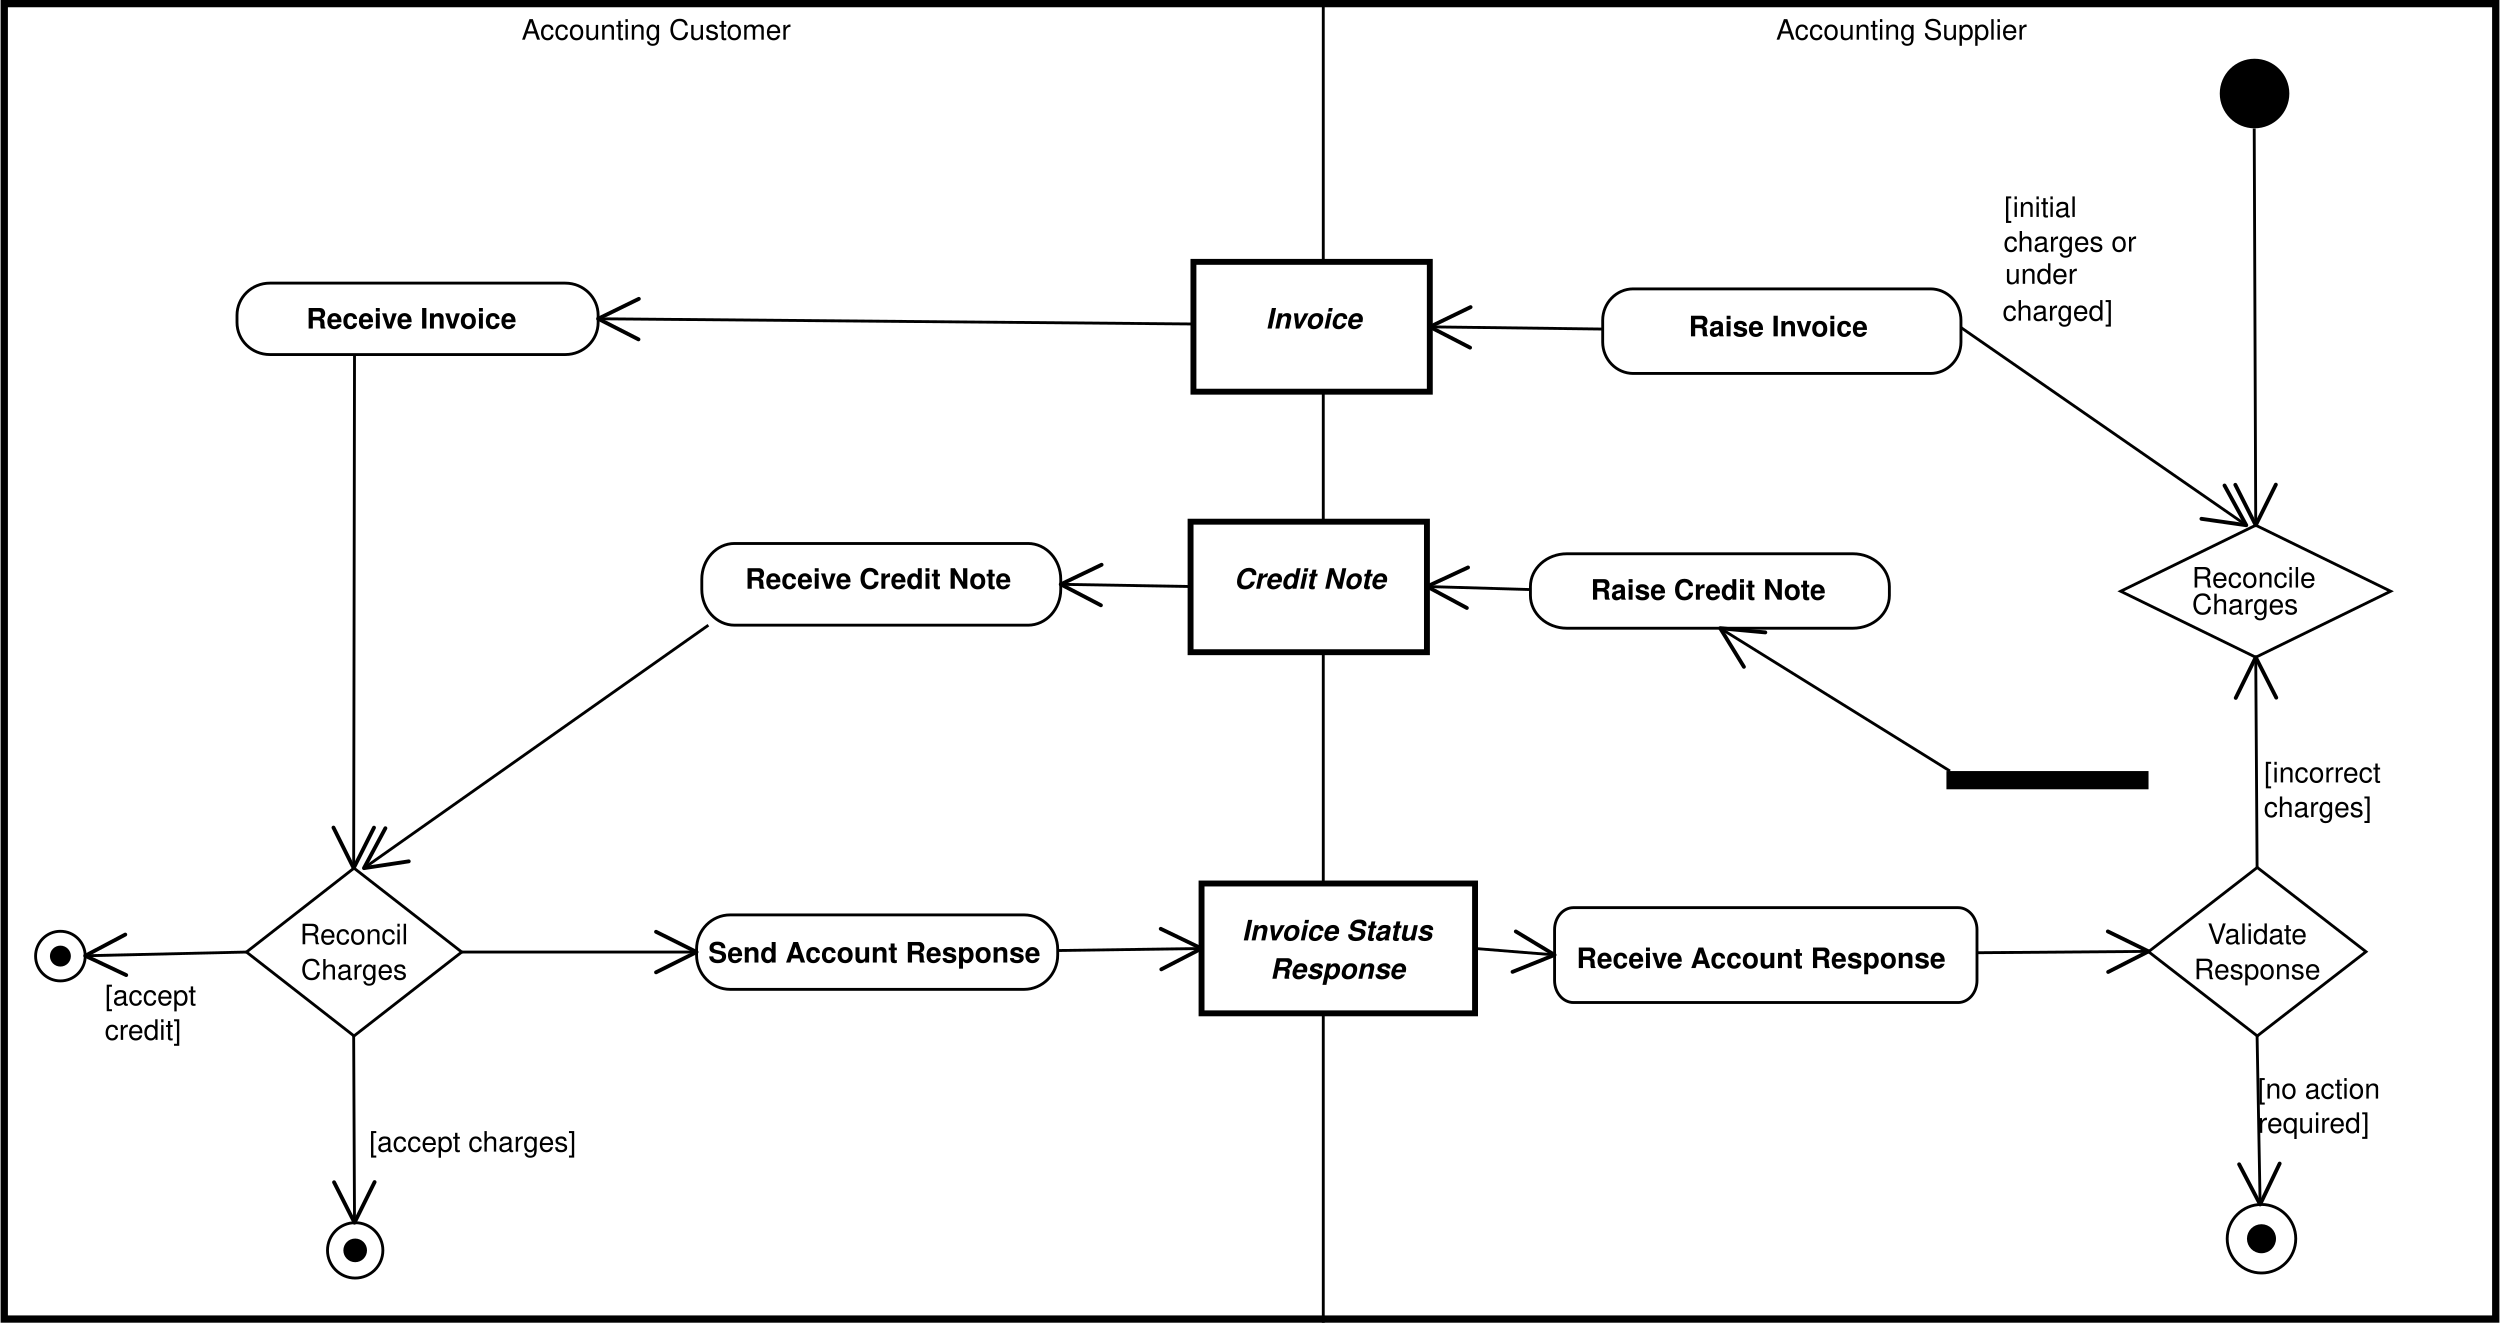
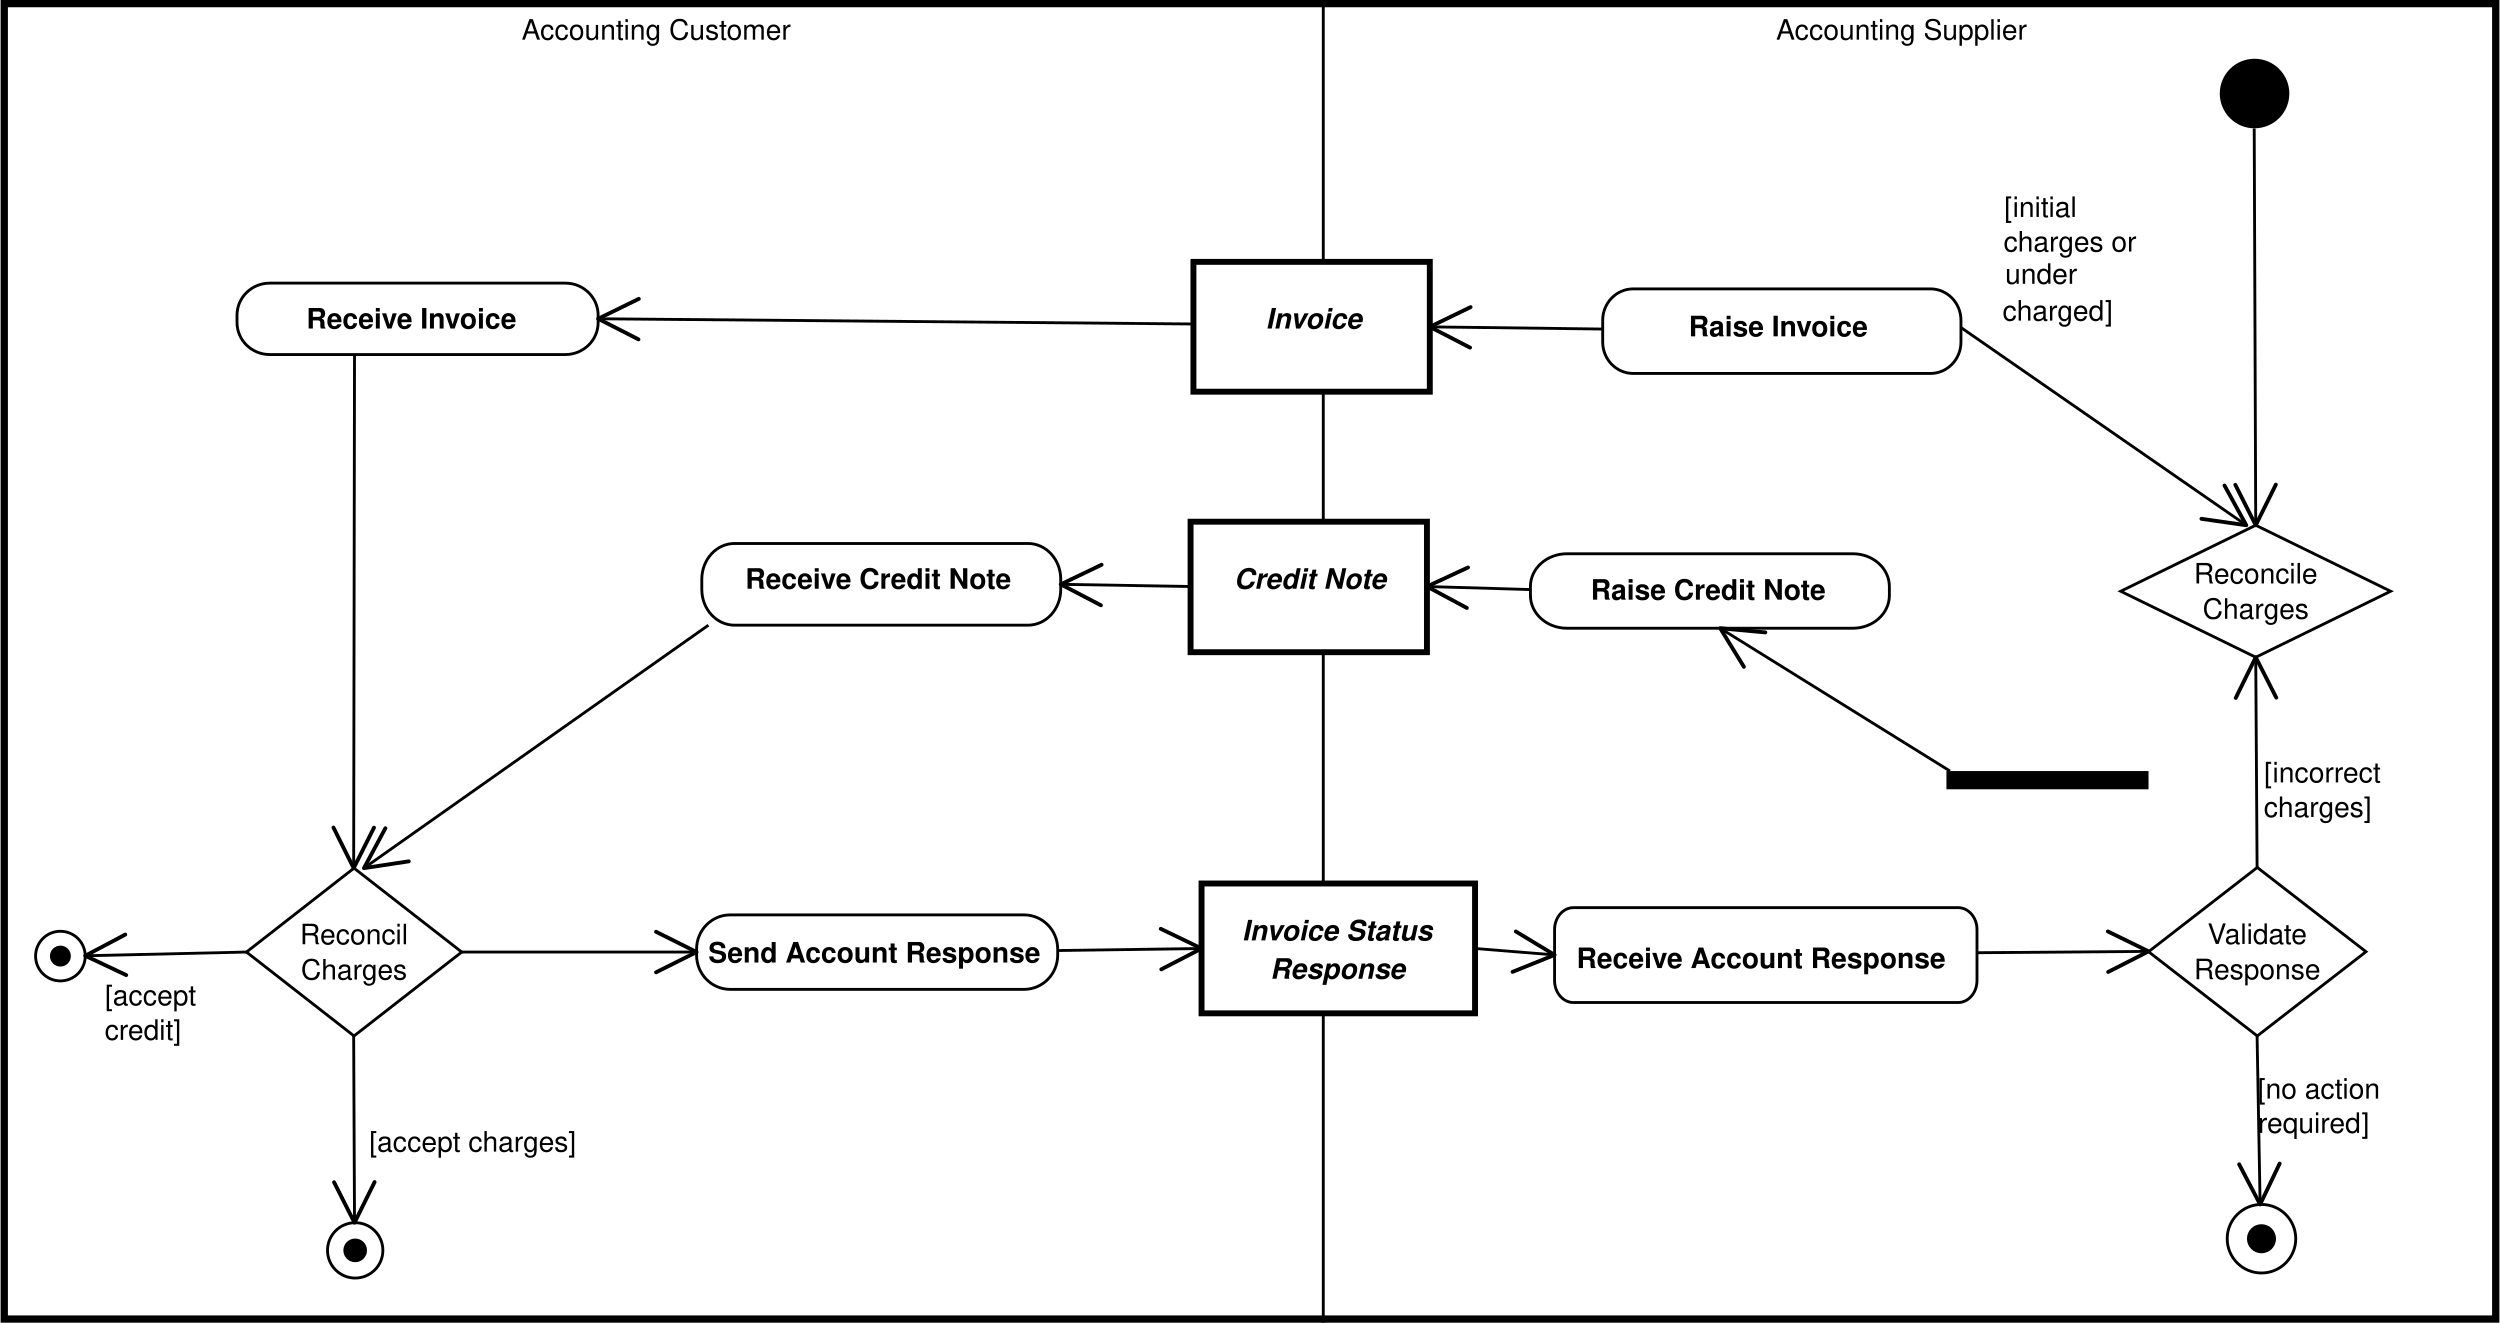
<svg xmlns="http://www.w3.org/2000/svg" version="1.1" width="1480" height="783" viewBox="0 0 1480.0 783.4" content="&lt;mxfile host=&quot;UBL-TC&quot; agent=&quot;UBL artwork pipeline&quot; type=&quot;device&quot;&gt;&lt;diagram id=&quot;d1&quot; name=&quot;Page-1&quot;&gt;&lt;mxGraphModel dx=&quot;1400&quot; dy=&quot;800&quot; grid=&quot;0&quot; page=&quot;1&quot; pageScale=&quot;1&quot; pageWidth=&quot;1480&quot; pageHeight=&quot;783&quot;&gt;&lt;root&gt;&lt;mxCell id=&quot;0&quot;/&gt;&lt;mxCell id=&quot;1&quot; parent=&quot;0&quot;/&gt;&lt;mxCell id=&quot;lane0&quot; value=&quot;Accounting Customer&quot; style=&quot;swimlane;whiteSpace=wrap;html=1;startSize=33;&quot; vertex=&quot;1&quot; parent=&quot;1&quot;&gt;&lt;mxGeometry x=&quot;0.0&quot; y=&quot;0&quot; width=&quot;783.4&quot; height=&quot;783.4&quot; as=&quot;geometry&quot;/&gt;&lt;/mxCell&gt;&lt;mxCell id=&quot;lane1&quot; value=&quot;Accounting Supplier&quot; style=&quot;swimlane;whiteSpace=wrap;html=1;startSize=33;&quot; vertex=&quot;1&quot; parent=&quot;1&quot;&gt;&lt;mxGeometry x=&quot;783.4&quot; y=&quot;0&quot; width=&quot;696.6&quot; height=&quot;783.4&quot; as=&quot;geometry&quot;/&gt;&lt;/mxCell&gt;&lt;mxCell id=&quot;n1&quot; value=&quot;&quot; style=&quot;ellipse;html=1;shape=startState;fillColor=#000000;strokeColor=#000000;fontFamily=Helvetica;fontSize=17;&quot; vertex=&quot;1&quot; parent=&quot;1&quot;&gt;&lt;mxGeometry x=&quot;1314.5&quot; y=&quot;34.6&quot; width=&quot;41.1&quot; height=&quot;41.5&quot; as=&quot;geometry&quot;/&gt;&lt;/mxCell&gt;&lt;mxCell id=&quot;n2&quot; value=&quot;Invoice&quot; style=&quot;rounded=0;whiteSpace=wrap;html=1;fontStyle=3;strokeWidth=2;fontFamily=Helvetica;fontSize=17;&quot; vertex=&quot;1&quot; parent=&quot;1&quot;&gt;&lt;mxGeometry x=&quot;706.5&quot; y=&quot;155.1&quot; width=&quot;140.0&quot; height=&quot;76.9&quot; as=&quot;geometry&quot;/&gt;&lt;/mxCell&gt;&lt;mxCell id=&quot;n3&quot; value=&quot;Receive Invoice&quot; style=&quot;rounded=1;arcSize=40;whiteSpace=wrap;html=1;fontStyle=1;fontFamily=Helvetica;fontSize=17;&quot; vertex=&quot;1&quot; parent=&quot;1&quot;&gt;&lt;mxGeometry x=&quot;140.0&quot; y=&quot;167.7&quot; width=&quot;213.9&quot; height=&quot;42.3&quot; as=&quot;geometry&quot;/&gt;&lt;/mxCell&gt;&lt;mxCell id=&quot;n4&quot; value=&quot;Raise Invoice&quot; style=&quot;rounded=1;arcSize=40;whiteSpace=wrap;html=1;fontStyle=1;fontFamily=Helvetica;fontSize=17;&quot; vertex=&quot;1&quot; parent=&quot;1&quot;&gt;&lt;mxGeometry x=&quot;948.9&quot; y=&quot;171.1&quot; width=&quot;212.2&quot; height=&quot;50.1&quot; as=&quot;geometry&quot;/&gt;&lt;/mxCell&gt;&lt;mxCell id=&quot;n5&quot; value=&quot;Credit Note&quot; style=&quot;rounded=0;whiteSpace=wrap;html=1;fontStyle=3;strokeWidth=2;fontFamily=Helvetica;fontSize=17;&quot; vertex=&quot;1&quot; parent=&quot;1&quot;&gt;&lt;mxGeometry x=&quot;704.8&quot; y=&quot;309.0&quot; width=&quot;140.0&quot; height=&quot;77.3&quot; as=&quot;geometry&quot;/&gt;&lt;/mxCell&gt;&lt;mxCell id=&quot;n6&quot; value=&quot;Reconcile Charges&quot; style=&quot;rhombus;whiteSpace=wrap;html=1;fontFamily=Helvetica;fontSize=17;&quot; vertex=&quot;1&quot; parent=&quot;1&quot;&gt;&lt;mxGeometry x=&quot;1255.7&quot; y=&quot;311.1&quot; width=&quot;159.9&quot; height=&quot;78.2&quot; as=&quot;geometry&quot;/&gt;&lt;/mxCell&gt;&lt;mxCell id=&quot;n7&quot; value=&quot;Receive Credit Note&quot; style=&quot;rounded=1;arcSize=40;whiteSpace=wrap;html=1;fontStyle=1;fontFamily=Helvetica;fontSize=17;&quot; vertex=&quot;1&quot; parent=&quot;1&quot;&gt;&lt;mxGeometry x=&quot;415.3&quot; y=&quot;321.9&quot; width=&quot;212.6&quot; height=&quot;48.4&quot; as=&quot;geometry&quot;/&gt;&lt;/mxCell&gt;&lt;mxCell id=&quot;n8&quot; value=&quot;Raise Credit Note&quot; style=&quot;rounded=1;arcSize=40;whiteSpace=wrap;html=1;fontStyle=1;fontFamily=Helvetica;fontSize=17;&quot; vertex=&quot;1&quot; parent=&quot;1&quot;&gt;&lt;mxGeometry x=&quot;906.1&quot; y=&quot;328.0&quot; width=&quot;212.6&quot; height=&quot;44.1&quot; as=&quot;geometry&quot;/&gt;&lt;/mxCell&gt;&lt;mxCell id=&quot;n9&quot; value=&quot;&quot; style=&quot;html=1;shape=line;direction=north;strokeWidth=12;fontFamily=Helvetica;fontSize=17;&quot; vertex=&quot;1&quot; parent=&quot;1&quot;&gt;&lt;mxGeometry x=&quot;1152.5&quot; y=&quot;456.7&quot; width=&quot;119.7&quot; height=&quot;10.8&quot; as=&quot;geometry&quot;/&gt;&lt;/mxCell&gt;&lt;mxCell id=&quot;n10&quot; value=&quot;Validate Response&quot; style=&quot;rhombus;whiteSpace=wrap;html=1;fontFamily=Helvetica;fontSize=17;&quot; vertex=&quot;1&quot; parent=&quot;1&quot;&gt;&lt;mxGeometry x=&quot;1272.2&quot; y=&quot;513.8&quot; width=&quot;128.8&quot; height=&quot;99.8&quot; as=&quot;geometry&quot;/&gt;&lt;/mxCell&gt;&lt;mxCell id=&quot;n11&quot; value=&quot;Reconcil Charges&quot; style=&quot;rhombus;whiteSpace=wrap;html=1;fontFamily=Helvetica;fontSize=17;&quot; vertex=&quot;1&quot; parent=&quot;1&quot;&gt;&lt;mxGeometry x=&quot;145.6&quot; y=&quot;514.2&quot; width=&quot;127.5&quot; height=&quot;99.4&quot; as=&quot;geometry&quot;/&gt;&lt;/mxCell&gt;&lt;mxCell id=&quot;n12&quot; value=&quot;Invoice Status Response&quot; style=&quot;rounded=0;whiteSpace=wrap;html=1;fontStyle=3;strokeWidth=2;fontFamily=Helvetica;fontSize=17;&quot; vertex=&quot;1&quot; parent=&quot;1&quot;&gt;&lt;mxGeometry x=&quot;711.3&quot; y=&quot;523.3&quot; width=&quot;162.0&quot; height=&quot;76.9&quot; as=&quot;geometry&quot;/&gt;&lt;/mxCell&gt;&lt;mxCell id=&quot;n13&quot; value=&quot;Receive Account Response&quot; style=&quot;rounded=1;arcSize=40;whiteSpace=wrap;html=1;fontStyle=1;fontFamily=Helvetica;fontSize=17;&quot; vertex=&quot;1&quot; parent=&quot;1&quot;&gt;&lt;mxGeometry x=&quot;920.4&quot; y=&quot;537.6&quot; width=&quot;250.2&quot; height=&quot;56.2&quot; as=&quot;geometry&quot;/&gt;&lt;/mxCell&gt;&lt;mxCell id=&quot;n14&quot; value=&quot;Send Account Response&quot; style=&quot;rounded=1;arcSize=40;whiteSpace=wrap;html=1;fontStyle=1;fontFamily=Helvetica;fontSize=17;&quot; vertex=&quot;1&quot; parent=&quot;1&quot;&gt;&lt;mxGeometry x=&quot;412.2&quot; y=&quot;541.9&quot; width=&quot;213.9&quot; height=&quot;44.1&quot; as=&quot;geometry&quot;/&gt;&lt;/mxCell&gt;&lt;mxCell id=&quot;n15&quot; value=&quot;&quot; style=&quot;ellipse;html=1;shape=endState;fillColor=#000000;strokeColor=#000000;fontFamily=Helvetica;fontSize=17;&quot; vertex=&quot;1&quot; parent=&quot;1&quot;&gt;&lt;mxGeometry x=&quot;20.7&quot; y=&quot;551.4&quot; width=&quot;29.4&quot; height=&quot;29.8&quot; as=&quot;geometry&quot;/&gt;&lt;/mxCell&gt;&lt;mxCell id=&quot;n16&quot; value=&quot;&quot; style=&quot;ellipse;html=1;shape=endState;fillColor=#000000;strokeColor=#000000;fontFamily=Helvetica;fontSize=17;&quot; vertex=&quot;1&quot; parent=&quot;1&quot;&gt;&lt;mxGeometry x=&quot;1318.8&quot; y=&quot;713.4&quot; width=&quot;40.6&quot; height=&quot;40.6&quot; as=&quot;geometry&quot;/&gt;&lt;/mxCell&gt;&lt;mxCell id=&quot;n17&quot; value=&quot;&quot; style=&quot;ellipse;html=1;shape=endState;fillColor=#000000;strokeColor=#000000;fontFamily=Helvetica;fontSize=17;&quot; vertex=&quot;1&quot; parent=&quot;1&quot;&gt;&lt;mxGeometry x=&quot;193.6&quot; y=&quot;724.2&quot; width=&quot;32.8&quot; height=&quot;32.8&quot; as=&quot;geometry&quot;/&gt;&lt;/mxCell&gt;&lt;mxCell id=&quot;e0&quot; value=&quot;&quot; style=&quot;edgeStyle=none;rounded=0;html=1;endArrow=open;endFill=0;endSize=14;exitX=0.494;exitY=1.0;entryX=0.5;entryY=0.0;&quot; edge=&quot;1&quot; parent=&quot;1&quot; source=&quot;n1&quot; target=&quot;n6&quot;&gt;&lt;mxGeometry relative=&quot;1&quot; as=&quot;geometry&quot;&gt;&lt;/mxGeometry&gt;&lt;/mxCell&gt;&lt;mxCell id=&quot;e1&quot; value=&quot;&quot; style=&quot;edgeStyle=none;rounded=0;html=1;endArrow=open;endFill=0;endSize=14;exitX=0.0;exitY=0.478;entryX=1.0;entryY=0.499;&quot; edge=&quot;1&quot; parent=&quot;1&quot; source=&quot;n2&quot; target=&quot;n3&quot;&gt;&lt;mxGeometry relative=&quot;1&quot; as=&quot;geometry&quot;&gt;&lt;/mxGeometry&gt;&lt;/mxCell&gt;&lt;mxCell id=&quot;e2&quot; value=&quot;&quot; style=&quot;edgeStyle=none;rounded=0;html=1;endArrow=open;endFill=0;endSize=14;exitX=0.0;exitY=0.475;entryX=1.0;entryY=0.501;&quot; edge=&quot;1&quot; parent=&quot;1&quot; source=&quot;n4&quot; target=&quot;n2&quot;&gt;&lt;mxGeometry relative=&quot;1&quot; as=&quot;geometry&quot;&gt;&lt;/mxGeometry&gt;&lt;/mxCell&gt;&lt;mxCell id=&quot;e3&quot; value=&quot;[initial charges or under charged]&quot; style=&quot;edgeStyle=none;rounded=0;html=1;endArrow=open;endFill=0;endSize=14;exitX=1.0;exitY=0.457;entryX=0.465;entryY=0.0;&quot; edge=&quot;1&quot; parent=&quot;1&quot; source=&quot;n4&quot; target=&quot;n6&quot;&gt;&lt;mxGeometry relative=&quot;1&quot; as=&quot;geometry&quot;&gt;&lt;/mxGeometry&gt;&lt;/mxCell&gt;&lt;mxCell id=&quot;e4&quot; value=&quot;&quot; style=&quot;edgeStyle=none;rounded=0;html=1;endArrow=open;endFill=0;endSize=14;exitX=0.325;exitY=1.0;entryX=0.498;entryY=0.0;&quot; edge=&quot;1&quot; parent=&quot;1&quot; source=&quot;n3&quot; target=&quot;n11&quot;&gt;&lt;mxGeometry relative=&quot;1&quot; as=&quot;geometry&quot;&gt;&lt;/mxGeometry&gt;&lt;/mxCell&gt;&lt;mxCell id=&quot;e5&quot; value=&quot;&quot; style=&quot;edgeStyle=none;rounded=0;html=1;endArrow=open;endFill=0;endSize=14;exitX=0.0;exitY=0.497;entryX=1.0;entryY=0.5;&quot; edge=&quot;1&quot; parent=&quot;1&quot; source=&quot;n5&quot; target=&quot;n7&quot;&gt;&lt;mxGeometry relative=&quot;1&quot; as=&quot;geometry&quot;&gt;&lt;/mxGeometry&gt;&lt;/mxCell&gt;&lt;mxCell id=&quot;e6&quot; value=&quot;&quot; style=&quot;edgeStyle=none;rounded=0;html=1;endArrow=open;endFill=0;endSize=14;exitX=0.0;exitY=0.481;entryX=1.0;entryY=0.497;&quot; edge=&quot;1&quot; parent=&quot;1&quot; source=&quot;n8&quot; target=&quot;n5&quot;&gt;&lt;mxGeometry relative=&quot;1&quot; as=&quot;geometry&quot;&gt;&lt;/mxGeometry&gt;&lt;/mxCell&gt;&lt;mxCell id=&quot;e7&quot; value=&quot;&quot; style=&quot;edgeStyle=none;rounded=0;html=1;endArrow=open;endFill=0;endSize=14;exitX=0.018;exitY=1.0;entryX=0.546;entryY=0.0;&quot; edge=&quot;1&quot; parent=&quot;1&quot; source=&quot;n7&quot; target=&quot;n11&quot;&gt;&lt;mxGeometry relative=&quot;1&quot; as=&quot;geometry&quot;&gt;&lt;/mxGeometry&gt;&lt;/mxCell&gt;&lt;mxCell id=&quot;e8&quot; value=&quot;[over charged&quot; style=&quot;edgeStyle=none;rounded=0;html=1;endArrow=open;endFill=0;endSize=14;exitX=0.018;exitY=0.0;entryX=0.529;entryY=1.0;&quot; edge=&quot;1&quot; parent=&quot;1&quot; source=&quot;n9&quot; target=&quot;n8&quot;&gt;&lt;mxGeometry relative=&quot;1&quot; as=&quot;geometry&quot;&gt;&lt;/mxGeometry&gt;&lt;/mxCell&gt;&lt;mxCell id=&quot;e9&quot; value=&quot;[incorrect charges]&quot; style=&quot;edgeStyle=none;rounded=0;html=1;endArrow=open;endFill=0;endSize=14;exitX=0.499;exitY=0.0;entryX=0.5;entryY=1.0;&quot; edge=&quot;1&quot; parent=&quot;1&quot; source=&quot;n10&quot; target=&quot;n6&quot;&gt;&lt;mxGeometry relative=&quot;1&quot; as=&quot;geometry&quot;&gt;&lt;/mxGeometry&gt;&lt;/mxCell&gt;&lt;mxCell id=&quot;e10&quot; value=&quot;&quot; style=&quot;edgeStyle=none;rounded=0;html=1;endArrow=open;endFill=0;endSize=14;exitX=1.0;exitY=0.478;entryX=0.0;entryY=0.501;&quot; edge=&quot;1&quot; parent=&quot;1&quot; source=&quot;n14&quot; target=&quot;n12&quot;&gt;&lt;mxGeometry relative=&quot;1&quot; as=&quot;geometry&quot;&gt;&lt;/mxGeometry&gt;&lt;/mxCell&gt;&lt;mxCell id=&quot;e11&quot; value=&quot;&quot; style=&quot;edgeStyle=none;rounded=0;html=1;endArrow=open;endFill=0;endSize=14;exitX=1.0;exitY=0.5;entryX=0.0;entryY=0.499;&quot; edge=&quot;1&quot; parent=&quot;1&quot; source=&quot;n11&quot; target=&quot;n14&quot;&gt;&lt;mxGeometry relative=&quot;1&quot; as=&quot;geometry&quot;&gt;&lt;/mxGeometry&gt;&lt;/mxCell&gt;&lt;mxCell id=&quot;e12&quot; value=&quot;&quot; style=&quot;edgeStyle=orthogonalEdgeStyle;rounded=0;html=1;endArrow=open;endFill=0;endSize=14;exitX=1.0;exitY=0.501;entryX=0.0;entryY=0.498;&quot; edge=&quot;1&quot; parent=&quot;1&quot; source=&quot;n12&quot; target=&quot;n13&quot;&gt;&lt;mxGeometry relative=&quot;1&quot; as=&quot;geometry&quot;&gt;&lt;/mxGeometry&gt;&lt;/mxCell&gt;&lt;mxCell id=&quot;e13&quot; value=&quot;&quot; style=&quot;edgeStyle=none;rounded=0;html=1;endArrow=open;endFill=0;endSize=14;exitX=1.0;exitY=0.475;entryX=0.0;entryY=0.498;&quot; edge=&quot;1&quot; parent=&quot;1&quot; source=&quot;n13&quot; target=&quot;n10&quot;&gt;&lt;mxGeometry relative=&quot;1&quot; as=&quot;geometry&quot;&gt;&lt;/mxGeometry&gt;&lt;/mxCell&gt;&lt;mxCell id=&quot;e14&quot; value=&quot;[accept credit]&quot; style=&quot;edgeStyle=none;rounded=0;html=1;endArrow=open;endFill=0;endSize=14;exitX=0.0;exitY=0.5;entryX=1.0;entryY=0.493;&quot; edge=&quot;1&quot; parent=&quot;1&quot; source=&quot;n11&quot; target=&quot;n15&quot;&gt;&lt;mxGeometry relative=&quot;1&quot; as=&quot;geometry&quot;&gt;&lt;/mxGeometry&gt;&lt;/mxCell&gt;&lt;mxCell id=&quot;e15&quot; value=&quot;[accept charges]&quot; style=&quot;edgeStyle=none;rounded=0;html=1;endArrow=open;endFill=0;endSize=14;exitX=0.498;exitY=1.0;entryX=0.488;entryY=0.0;&quot; edge=&quot;1&quot; parent=&quot;1&quot; source=&quot;n11&quot; target=&quot;n17&quot;&gt;&lt;mxGeometry relative=&quot;1&quot; as=&quot;geometry&quot;&gt;&lt;/mxGeometry&gt;&lt;/mxCell&gt;&lt;mxCell id=&quot;e16&quot; value=&quot;[no action required]&quot; style=&quot;edgeStyle=orthogonalEdgeStyle;rounded=0;html=1;endArrow=open;endFill=0;endSize=14;exitX=0.499;exitY=1.0;entryX=0.48;entryY=0.0;&quot; edge=&quot;1&quot; parent=&quot;1&quot; source=&quot;n10&quot; target=&quot;n16&quot;&gt;&lt;mxGeometry relative=&quot;1&quot; as=&quot;geometry&quot;&gt;&lt;/mxGeometry&gt;&lt;/mxCell&gt;&lt;/root&gt;&lt;/mxGraphModel&gt;&lt;/diagram&gt;&lt;/mxfile&gt;">
  <defs>
    <marker id="arrow" markerUnits="userSpaceOnUse" viewBox="0 0 20 20" refX="18" refY="10" markerWidth="30" markerHeight="30" orient="auto">
      <path d="M 2 2 L 18 10 L 2 18" fill="none" stroke="#000" stroke-width="1.53" stroke-linecap="round" stroke-linejoin="round" />
    </marker>
  </defs>
  <rect x="0" y="0" width="1480.0" height="783.4" fill="#fff" />
  <rect x="2.15" y="2.15" width="1475.70" height="779.13" fill="none" stroke="#000" stroke-width="4.30" />
  <line x1="783.4" y1="0" x2="783.4" y2="783.4" stroke="#000" stroke-width="1.70" />
  <text x="388.3" y="23.5" text-anchor="middle" font-family="Helvetica, Arial, sans-serif" font-size="16.7">Accounting Customer</text>
  <text x="1125.9" y="23.5" text-anchor="middle" font-family="Helvetica, Arial, sans-serif" font-size="16.7">Accounting Supplier</text>
  <circle cx="1335.0" cy="55.4" r="20.6" fill="#000" />
  <rect x="706.5" y="155.1" width="140.0" height="76.9" fill="#fff" stroke="#000" stroke-width="3.50" />
  <text x="777.8" y="194.6" text-anchor="middle" font-family="Helvetica, Arial, sans-serif" font-size="16.7" font-weight="bold" font-style="italic">Invoice</text>
  <rect x="140.0" y="167.7" width="213.9" height="42.3" rx="19.4" ry="19.0" fill="#fff" stroke="#000" stroke-width="1.70" />
  <text x="243.3" y="194.6" text-anchor="middle" font-family="Helvetica, Arial, sans-serif" font-size="16.7" font-weight="bold">Receive Invoice</text>
  <rect x="948.9" y="171.1" width="212.2" height="50.1" rx="18.1" ry="18.6" fill="#fff" stroke="#000" stroke-width="1.70" />
  <text x="1052.9" y="199.2" text-anchor="middle" font-family="Helvetica, Arial, sans-serif" font-size="16.7" font-weight="bold">Raise Invoice</text>
  <rect x="704.8" y="309.0" width="140.0" height="77.3" fill="#fff" stroke="#000" stroke-width="3.50" />
  <text x="775.6" y="348.7" text-anchor="middle" font-family="Helvetica, Arial, sans-serif" font-size="16.7" font-weight="bold" font-style="italic">Credit Note</text>
  <polygon points="1335.7,311.1 1415.6,350.2 1335.7,389.3 1255.7,350.2" fill="#fff" stroke="#000" stroke-width="1.70" />
-   <text x="1334.6" y="348.0" text-anchor="middle" font-family="Helvetica, Arial, sans-serif" font-size="16.7">Reconcile</text>
-   <text x="1329.4" y="363.8" text-anchor="middle" font-family="Helvetica, Arial, sans-serif" font-size="16.7">Charges</text>
+   <text x="1335.7" y="345.6" text-anchor="middle" font-family="Helvetica, Arial, sans-serif" font-size="16.7">Reconcile</text>
+   <text x="1335.7" y="366.5" text-anchor="middle" font-family="Helvetica, Arial, sans-serif" font-size="16.7">Charges</text>
  <rect x="415.3" y="321.9" width="212.6" height="48.4" rx="19.4" ry="21.2" fill="#fff" stroke="#000" stroke-width="1.70" />
  <text x="519.8" y="348.7" text-anchor="middle" font-family="Helvetica, Arial, sans-serif" font-size="16.7" font-weight="bold">Receive Credit Note</text>
  <rect x="906.1" y="328.0" width="212.6" height="44.1" rx="21.6" ry="19.4" fill="#fff" stroke="#000" stroke-width="1.70" />
  <text x="1011.4" y="355.2" text-anchor="middle" font-family="Helvetica, Arial, sans-serif" font-size="16.7" font-weight="bold">Raise Credit Note</text>
  <rect x="1152.5" y="456.7" width="119.7" height="10.8" fill="#000" />
  <polygon points="1336.6,513.8 1401.0,563.7 1336.6,613.6 1272.2,563.7" fill="#fff" stroke="#000" stroke-width="1.70" />
  <text x="1336.6" y="559.1" text-anchor="middle" font-family="Helvetica, Arial, sans-serif" font-size="16.7">Validate</text>
  <text x="1336.6" y="580.0" text-anchor="middle" font-family="Helvetica, Arial, sans-serif" font-size="16.7">Response</text>
  <polygon points="209.3,514.2 273.1,563.9 209.3,613.6 145.6,563.9" fill="#fff" stroke="#000" stroke-width="1.70" />
  <text x="209.3" y="559.3" text-anchor="middle" font-family="Helvetica, Arial, sans-serif" font-size="16.7">Reconcil</text>
  <text x="209.3" y="580.2" text-anchor="middle" font-family="Helvetica, Arial, sans-serif" font-size="16.7">Charges</text>
  <rect x="711.3" y="523.3" width="162.0" height="76.9" fill="#fff" stroke="#000" stroke-width="3.50" />
  <text x="791.6" y="557.0" text-anchor="middle" font-family="Helvetica, Arial, sans-serif" font-size="16.7" font-weight="bold" font-style="italic">Invoice Status</text>
  <text x="791.9" y="579.7" text-anchor="middle" font-family="Helvetica, Arial, sans-serif" font-size="16.7" font-weight="bold" font-style="italic">Response</text>
  <rect x="920.4" y="537.6" width="250.2" height="56.2" rx="11.2" ry="13.0" fill="#fff" stroke="#000" stroke-width="1.70" />
  <text x="1042.7" y="573.4" text-anchor="middle" font-family="Helvetica, Arial, sans-serif" font-size="16.7" font-weight="bold">Receive Account Response</text>
  <rect x="412.2" y="541.9" width="213.9" height="44.1" rx="19.9" ry="20.3" fill="#fff" stroke="#000" stroke-width="1.70" />
  <text x="517.5" y="570.1" text-anchor="middle" font-family="Helvetica, Arial, sans-serif" font-size="16.7" font-weight="bold">Send Account Response</text>
  <circle cx="35.4" cy="566.3" r="14.7" fill="#fff" stroke="#000" stroke-width="1.70" />
  <circle cx="35.4" cy="566.3" r="6.2" fill="#000" />
  <circle cx="1339.1" cy="733.7" r="20.3" fill="#fff" stroke="#000" stroke-width="1.70" />
  <circle cx="1339.1" cy="733.7" r="8.6" fill="#000" />
  <circle cx="210.0" cy="740.6" r="16.4" fill="#fff" stroke="#000" stroke-width="1.70" />
  <circle cx="210.0" cy="740.6" r="7.0" fill="#000" />
  <polyline points="1334.8,76.1 1335.7,311.1" fill="none" stroke="#000" stroke-width="1.70" marker-end="url(#arrow)" />
  <polyline points="706.5,191.9 353.9,188.8" fill="none" stroke="#000" stroke-width="1.70" marker-end="url(#arrow)" />
  <polyline points="948.9,194.9 846.5,193.6" fill="none" stroke="#000" stroke-width="1.70" marker-end="url(#arrow)" />
  <polyline points="1161.1,194.0 1330.1,311.1" fill="none" stroke="#000" stroke-width="1.70" marker-end="url(#arrow)" />
  <polyline points="209.6,210.0 209.1,514.2" fill="none" stroke="#000" stroke-width="1.70" marker-end="url(#arrow)" />
  <polyline points="704.8,347.4 627.9,346.1" fill="none" stroke="#000" stroke-width="1.70" marker-end="url(#arrow)" />
  <polyline points="906.1,349.2 844.8,347.4" fill="none" stroke="#000" stroke-width="1.70" marker-end="url(#arrow)" />
  <polyline points="419.2,370.3 215.2,514.2" fill="none" stroke="#000" stroke-width="1.70" marker-end="url(#arrow)" />
  <polyline points="1154.6,456.7 1018.5,372.1" fill="none" stroke="#000" stroke-width="1.70" marker-end="url(#arrow)" />
  <polyline points="1336.5,513.8 1335.7,389.3" fill="none" stroke="#000" stroke-width="1.70" marker-end="url(#arrow)" />
  <polyline points="626.1,563.0 711.3,561.8" fill="none" stroke="#000" stroke-width="1.70" marker-end="url(#arrow)" />
  <polyline points="273.1,563.9 412.2,563.9" fill="none" stroke="#000" stroke-width="1.70" marker-end="url(#arrow)" />
  <polyline points="873.3,561.8 920.4,565.6" fill="none" stroke="#000" stroke-width="1.70" marker-end="url(#arrow)" />
  <polyline points="1170.6,564.3 1272.2,563.5" fill="none" stroke="#000" stroke-width="1.70" marker-end="url(#arrow)" />
  <polyline points="145.6,563.9 50.1,566.1" fill="none" stroke="#000" stroke-width="1.70" marker-end="url(#arrow)" />
  <polyline points="209.1,613.6 209.6,724.2" fill="none" stroke="#000" stroke-width="1.70" marker-end="url(#arrow)" />
  <polyline points="1336.5,613.6 1338.3,713.4" fill="none" stroke="#000" stroke-width="1.70" marker-end="url(#arrow)" />
  <text x="1208.2" y="128.5" text-anchor="middle" font-family="Helvetica, Arial, sans-serif" font-size="16.7">[initial</text>
  <text x="1225.7" y="149.0" text-anchor="middle" font-family="Helvetica, Arial, sans-serif" font-size="16.7">charges or</text>
  <text x="1208.6" y="168.1" text-anchor="middle" font-family="Helvetica, Arial, sans-serif" font-size="16.7">under</text>
  <text x="1218.4" y="189.9" text-anchor="middle" font-family="Helvetica, Arial, sans-serif" font-size="16.7">charged]</text>
  <text x="1172.8" y="344.4" text-anchor="middle" font-family="Helvetica, Arial, sans-serif" font-size="16.7" />
  <text x="1375.2" y="463.4" text-anchor="middle" font-family="Helvetica, Arial, sans-serif" font-size="16.7">[incorrect</text>
  <text x="1372.4" y="483.9" text-anchor="middle" font-family="Helvetica, Arial, sans-serif" font-size="16.7">charges]</text>
  <text x="88.8" y="595.4" text-anchor="middle" font-family="Helvetica, Arial, sans-serif" font-size="16.7">[accept</text>
  <text x="84.3" y="615.9" text-anchor="middle" font-family="Helvetica, Arial, sans-serif" font-size="16.7">credit]</text>
  <text x="1373.1" y="650.7" text-anchor="middle" font-family="Helvetica, Arial, sans-serif" font-size="16.7">[no action</text>
  <text x="1370.0" y="671.0" text-anchor="middle" font-family="Helvetica, Arial, sans-serif" font-size="16.7">required]</text>
  <text x="279.6" y="682.1" text-anchor="middle" font-family="Helvetica, Arial, sans-serif" font-size="16.7">[accept charges]</text>
</svg>
